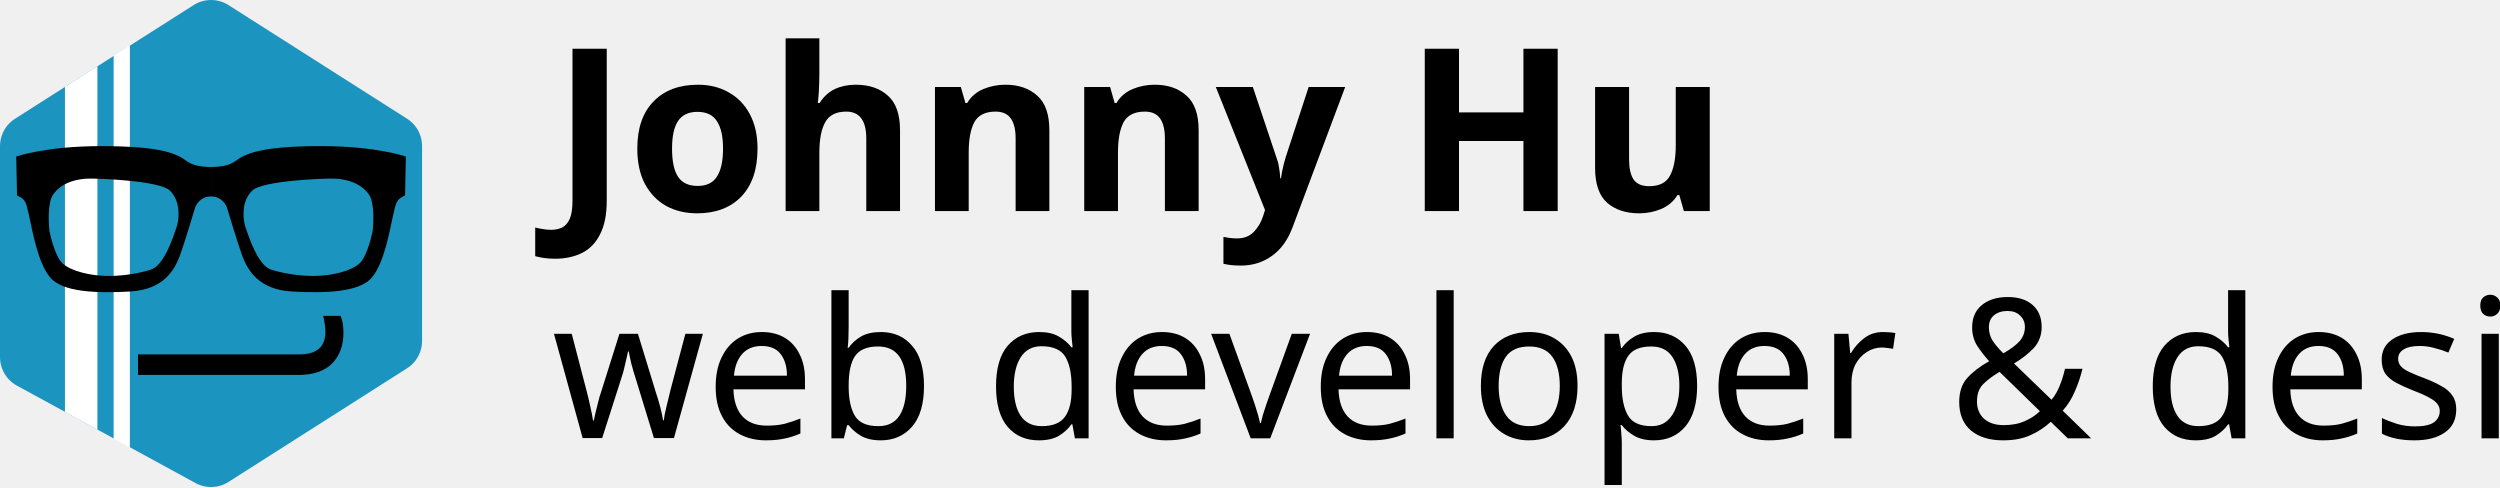
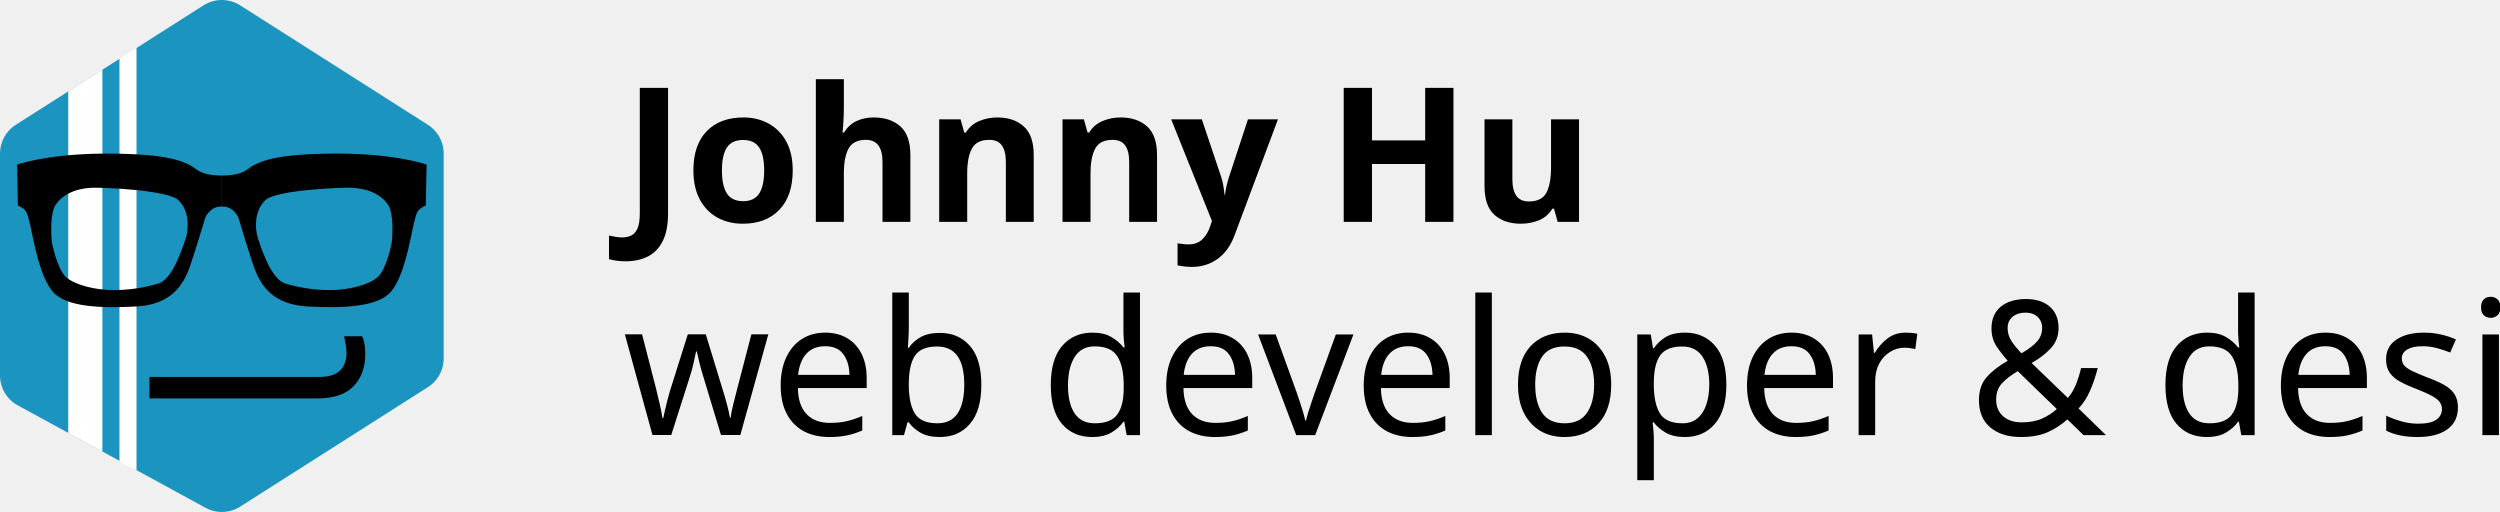
- <svg xmlns="http://www.w3.org/2000/svg" width="154px" height="30px" viewBox="0 0 154 30" version="1.1">
+ <svg xmlns="http://www.w3.org/2000/svg" width="293px" height="60px" viewBox="0 0 293 60" version="1.1">
  <defs />
  <g id="Web---Home-Page" stroke="none" stroke-width="1" fill="none" fill-rule="evenodd">
-     <g id="Mobile-Portrait" transform="translate(-23, -21)">
-       <g id="Header-Logo" transform="translate(20, 20)">
-         <text id="web-developer-&amp;-desi" font-family="AdventPro-Regular, Advent Pro" font-size="12" font-weight="normal" fill="#000000">
-           <tspan x="37" y="28">web developer &amp; designer</tspan>
-         </text>
-         <text id="Johnny-Hu" font-family="AdventPro-Bold, Advent Pro" font-size="14" font-weight="bold" fill="#000000">
-           <tspan x="37" y="14">Johnny Hu</tspan>
-         </text>
-         <g id="Logo---32x32">
-           <g id="Logo" transform="translate(3, 3)">
-             <polygon id="Polygon-2" stroke="#1B95BF" stroke-width="4" stroke-linecap="round" stroke-linejoin="round" fill="#1B95BF" points="13 0 24 7 24 19 13 26 2 20 2 7" />
-             <text id="J" transform="translate(13.5, 20) scale(-1, 1) rotate(90) translate(-13.5, -20) " font-family="AdventPro-Medium, Advent Pro" font-size="14" font-weight="400" fill="#000000">
-               <tspan x="12.051" y="25">J</tspan>
+     <g id="Desktop" transform="translate(-46, -42)">
+       <g id="Header-Logo-Copy" transform="translate(40, 40)">
+         <g id="Group-2" transform="translate(79, 7)" font-size="22" fill="#000000">
+           <text id="web-developer-&amp;-desi" font-family="AdventPro-Regular, Advent Pro" font-weight="normal">
+             <tspan x="0" y="46">web developer &amp; designer</tspan>
+           </text>
+           <text id="Johnny-Hu" font-family="AdventPro-Bold, Advent Pro" font-weight="bold">
+             <tspan x="0" y="21">Johnny Hu</tspan>
+           </text>
+         </g>
+         <g id="Logo---64x64">
+           <g id="Logo" transform="translate(6, 6)">
+             <polygon id="Polygon-2" stroke="#1B95BF" stroke-width="8" stroke-linecap="round" stroke-linejoin="round" fill="#1B95BF" points="26 0 48 14 48 38 26 52 4 40 4 14" />
+             <text id="J" transform="translate(27, 40.5) scale(-1, 1) rotate(90) translate(-27, -40.5) " font-family="AdventPro-Medium, Advent Pro" font-size="28" font-weight="400" fill="#000000">
+               <tspan x="24.102" y="51">J</tspan>
            </text>
-             <polygon id="Left-Bar-(Big)" fill="#FFFFFF" points="6 2.075 6 24.466 4 23.375 4 3.353" />
-             <polygon id="Left-Bar-(Small)" fill="#FFFFFF" points="8 0.787 8 25.576 7 25.048 7 1.425" />
-             <g id="Warby-Glasses" transform="translate(1, 7)" fill="#000000">
-               <path d="M12,1.288 C10.622,1.269 10.564,0.878 10.065,0.644 C9.566,0.41 8.693,0.004 5.226,0 C1.775,0.004 0,0.644 0,0.644 L0.048,3.044 C0.048,3.044 0.322,3.146 0.484,3.337 C0.624,3.531 0.646,3.692 0.774,4.215 C1.015,5.31 1.339,7.194 2.081,8.079 C2.821,9.003 4.976,9.074 7.016,8.957 C9.056,8.84 9.725,7.665 10.065,6.791 C10.371,5.964 11.032,3.747 11.032,3.747 C11.032,3.747 11.294,3.083 12,3.103 M2.223,3.062 C2.78,2.164 3.89,2.017 4.443,2.001 C4.997,1.986 8.827,2.12 9.462,2.739 C10.096,3.359 10.059,4.331 9.906,4.908 C9.717,5.446 9.116,7.451 8.218,7.631 C8.218,7.631 7.108,8 5.687,8 C4.58,8 3.363,7.701 2.845,7.216 C2.346,6.755 2.045,5.231 2.045,5.231 C1.879,3.598 2.223,3.062 2.223,3.062 L2.223,3.062 L2.223,3.062 L2.223,3.062 L2.223,3.062 L2.223,3.062 L2.223,3.062 L2.223,3.062 L2.223,3.062 L2.223,3.062 L2.223,3.062 L2.223,3.062 L2.223,3.062 L2.223,3.062 L2.223,3.062" id="Combined-Shape-Copy" />
-               <path d="M24,1.288 C22.622,1.269 22.564,0.878 22.065,0.644 C21.566,0.41 20.693,0.004 17.226,0 C13.775,0.004 12,0.644 12,0.644 L12.048,3.044 C12.048,3.044 12.322,3.146 12.484,3.337 C12.624,3.531 12.646,3.692 12.774,4.215 C13.015,5.31 13.339,7.194 14.081,8.079 C14.821,9.003 16.976,9.074 19.016,8.957 C21.056,8.84 21.725,7.665 22.065,6.791 C22.371,5.964 23.032,3.747 23.032,3.747 C23.032,3.747 23.294,3.083 24,3.103 M14.223,3.062 C14.78,2.164 15.89,2.017 16.443,2.001 C16.997,1.986 20.827,2.12 21.462,2.739 C22.096,3.359 22.059,4.331 21.906,4.908 C21.717,5.446 21.116,7.451 20.218,7.631 C20.218,7.631 19.108,8 17.687,8 C16.58,8 15.363,7.701 14.845,7.216 C14.346,6.755 14.045,5.231 14.045,5.231 C13.879,3.598 14.223,3.062 14.223,3.062 L14.223,3.062 L14.223,3.062 L14.223,3.062 L14.223,3.062 L14.223,3.062 L14.223,3.062 L14.223,3.062 L14.223,3.062 L14.223,3.062 L14.223,3.062 L14.223,3.062 L14.223,3.062 L14.223,3.062 L14.223,3.062" id="Combined-Shape-Copy-2" transform="translate(18, 4.5) scale(-1, 1) translate(-18, -4.5) " />
+             <polygon id="Left-Bar-(Big)" fill="#FFFFFF" points="12 4.151 12 48.932 8 46.75 8 6.706" />
+             <polygon id="Left-Bar-(Small)" fill="#FFFFFF" points="16 1.575 16 51.152 14 50.096 14 2.849" />
+             <g id="Warby-Glasses" transform="translate(2, 14)" fill="#000000">
+               <path d="M24,2.576 C21.244,2.539 21.127,1.756 20.129,1.288 C19.131,0.82 17.386,0.009 10.452,0 C3.549,0.009 0,1.288 0,1.288 L0.097,6.089 C0.097,6.089 0.643,6.292 0.968,6.674 C1.248,7.062 1.291,7.385 1.548,8.43 C2.029,10.62 2.678,14.387 4.161,16.158 C5.643,18.005 9.953,18.149 14.032,17.914 C18.112,17.68 19.45,15.33 20.129,13.582 C20.741,11.927 22.065,7.494 22.065,7.494 C22.065,7.494 22.589,6.165 24,6.206 M4.446,6.125 C5.56,4.328 7.78,4.033 8.887,4.002 C9.994,3.971 17.655,4.241 18.923,5.479 C20.192,6.717 20.117,8.663 19.812,9.817 C19.434,10.892 18.231,14.903 16.436,15.262 C16.436,15.262 14.215,16 11.374,16 C9.159,16 6.726,15.402 5.689,14.431 C4.693,13.509 4.091,10.463 4.091,10.463 C3.759,7.197 4.446,6.125 4.446,6.125 L4.446,6.125 L4.446,6.125 L4.446,6.125 L4.446,6.125 L4.446,6.125 L4.446,6.125 L4.446,6.125 L4.446,6.125 L4.446,6.125 L4.446,6.125 L4.446,6.125 L4.446,6.125 L4.446,6.125 L4.446,6.125" id="Combined-Shape-Copy" />
+               <path d="M48,2.576 C45.244,2.539 45.127,1.756 44.129,1.288 C43.131,0.82 41.386,0.009 34.452,0 C27.549,0.009 24,1.288 24,1.288 L24.097,6.089 C24.097,6.089 24.643,6.292 24.968,6.674 C25.248,7.062 25.291,7.385 25.548,8.43 C26.029,10.62 26.678,14.387 28.161,16.158 C29.643,18.005 33.953,18.149 38.032,17.914 C42.112,17.68 43.45,15.33 44.129,13.582 C44.741,11.927 46.065,7.494 46.065,7.494 C46.065,7.494 46.589,6.165 48,6.206 M28.446,6.125 C29.56,4.328 31.78,4.033 32.887,4.002 C33.994,3.971 41.655,4.241 42.923,5.479 C44.192,6.717 44.117,8.663 43.812,9.817 C43.434,10.892 42.231,14.903 40.436,15.262 C40.436,15.262 38.215,16 35.374,16 C33.159,16 30.726,15.402 29.689,14.431 C28.693,13.509 28.091,10.463 28.091,10.463 C27.759,7.197 28.446,6.125 28.446,6.125 L28.446,6.125 L28.446,6.125 L28.446,6.125 L28.446,6.125 L28.446,6.125 L28.446,6.125 L28.446,6.125 L28.446,6.125 L28.446,6.125 L28.446,6.125 L28.446,6.125 L28.446,6.125 L28.446,6.125 L28.446,6.125" id="Combined-Shape-Copy-2" transform="translate(36, 9) scale(-1, 1) translate(-36, -9) " />
            </g>
          </g>
        </g>
      </g>
    </g>
  </g>
</svg>
